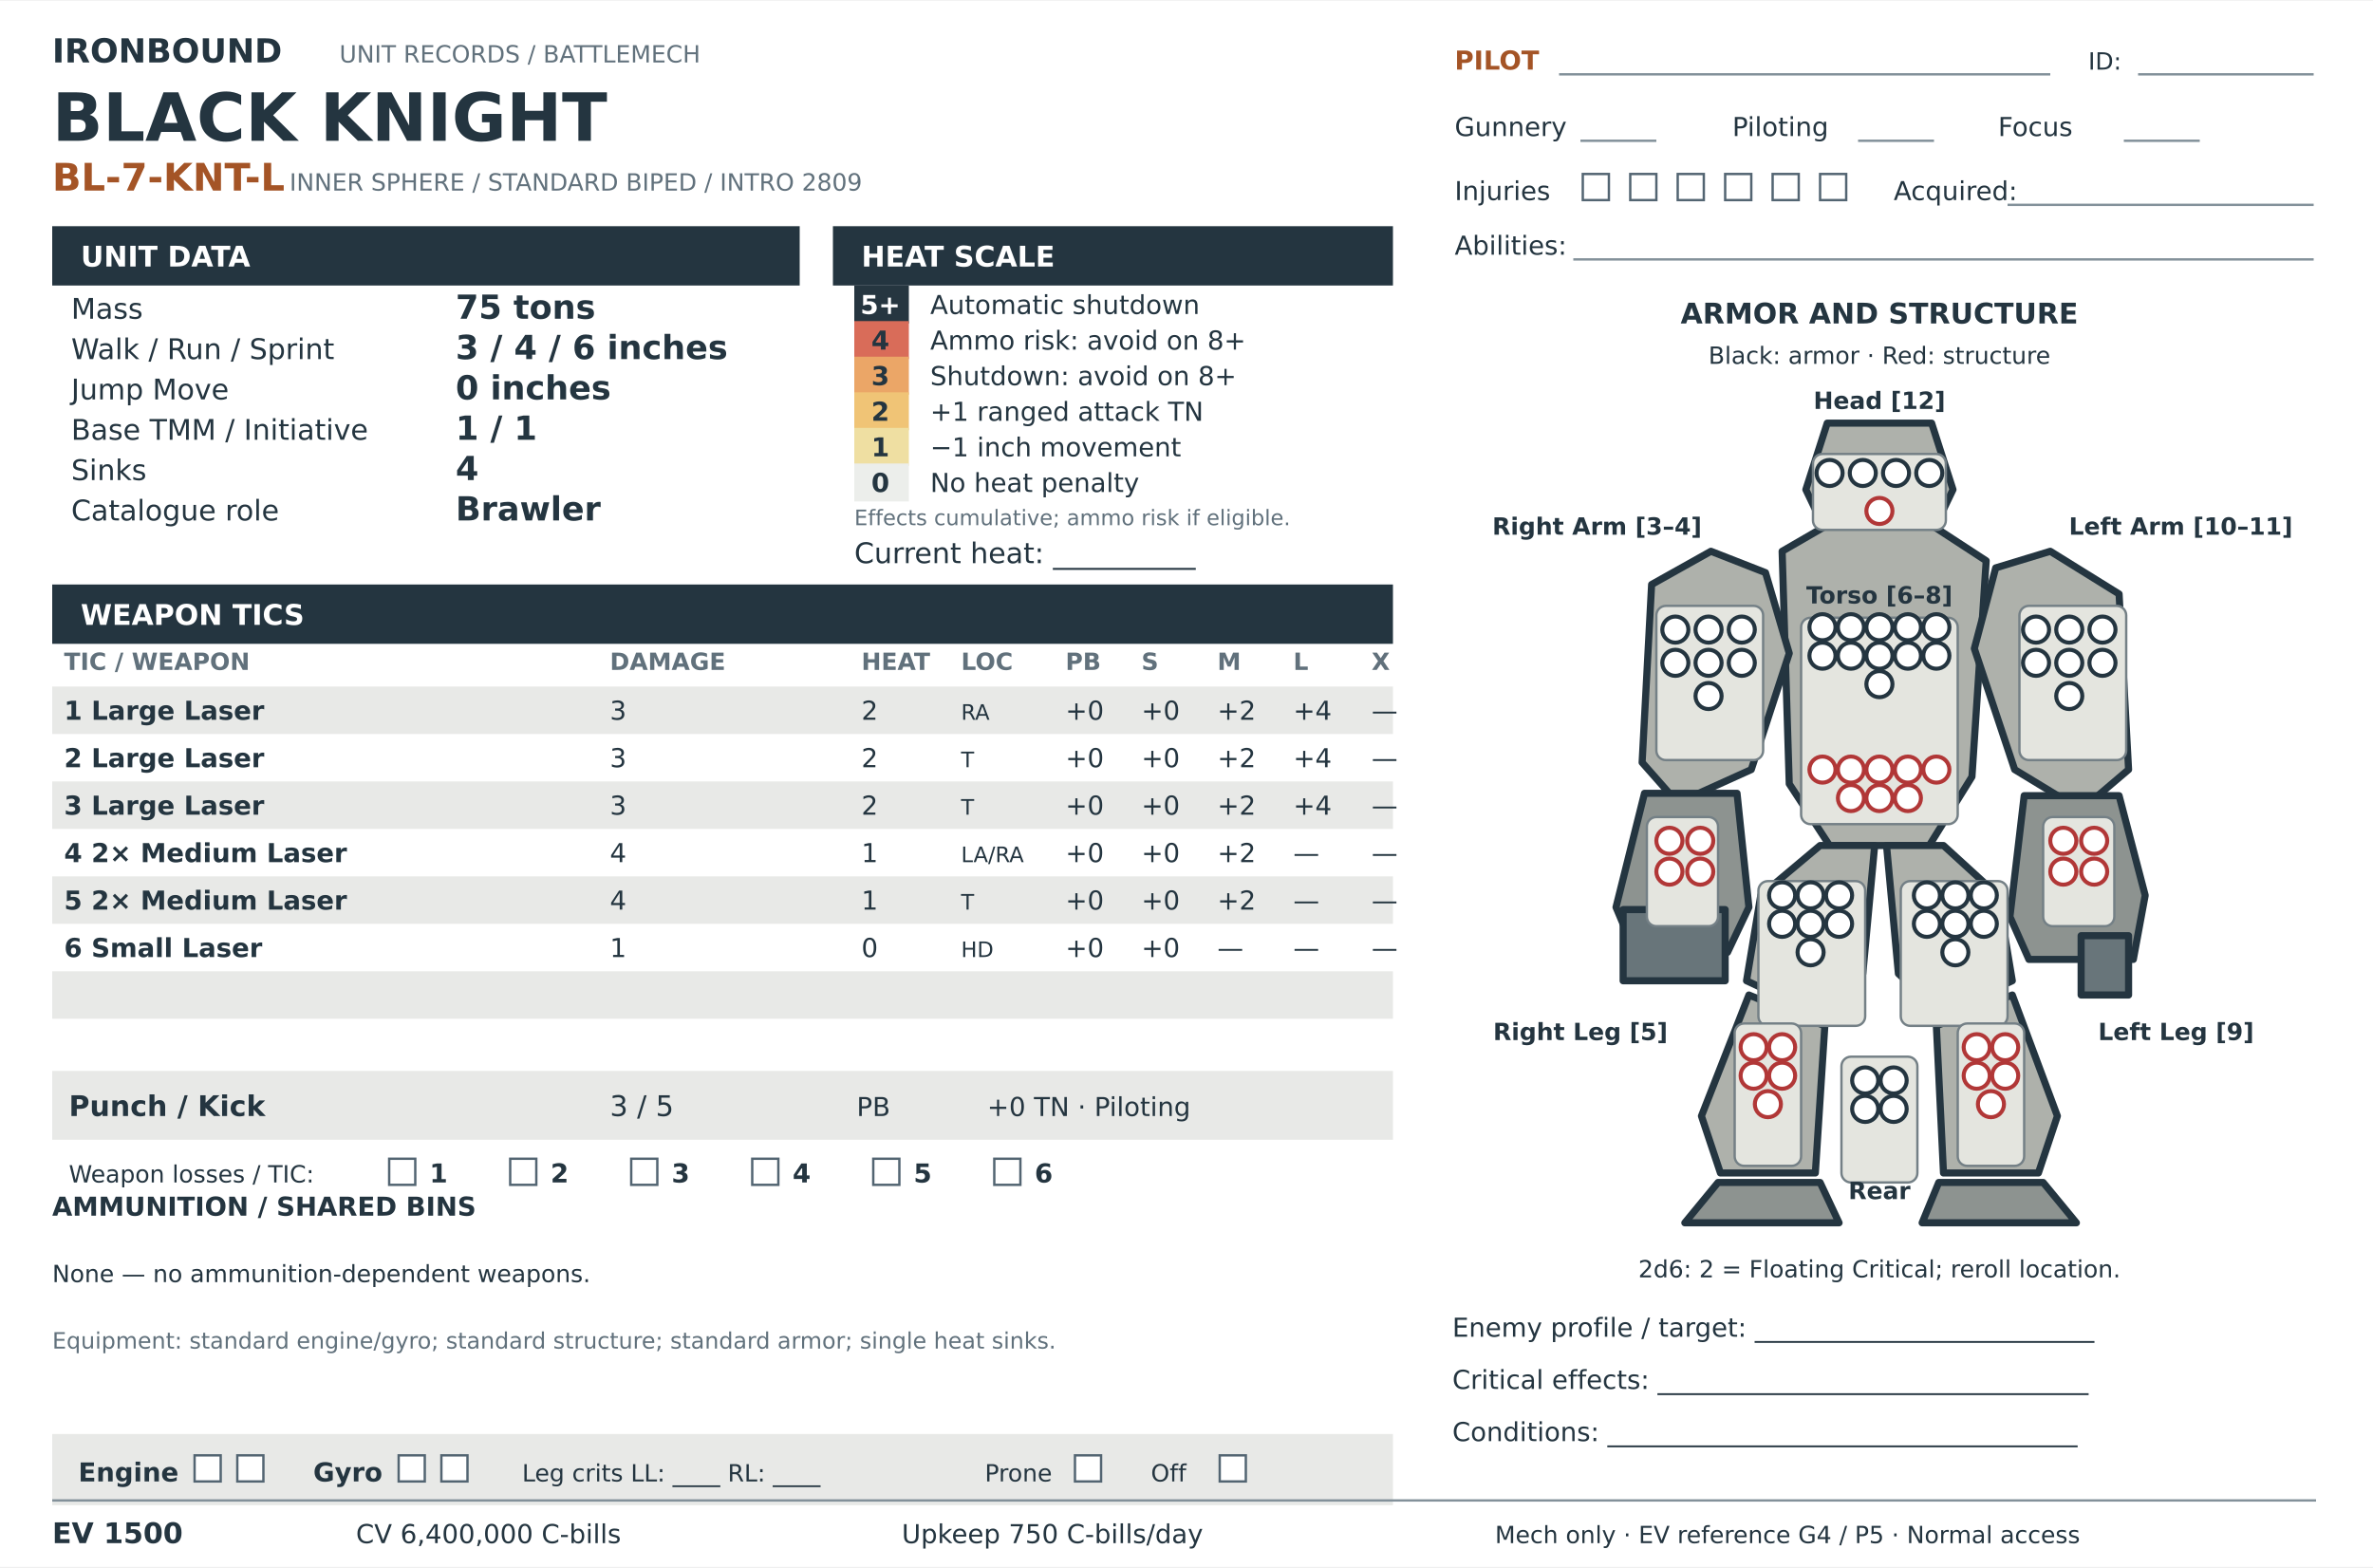
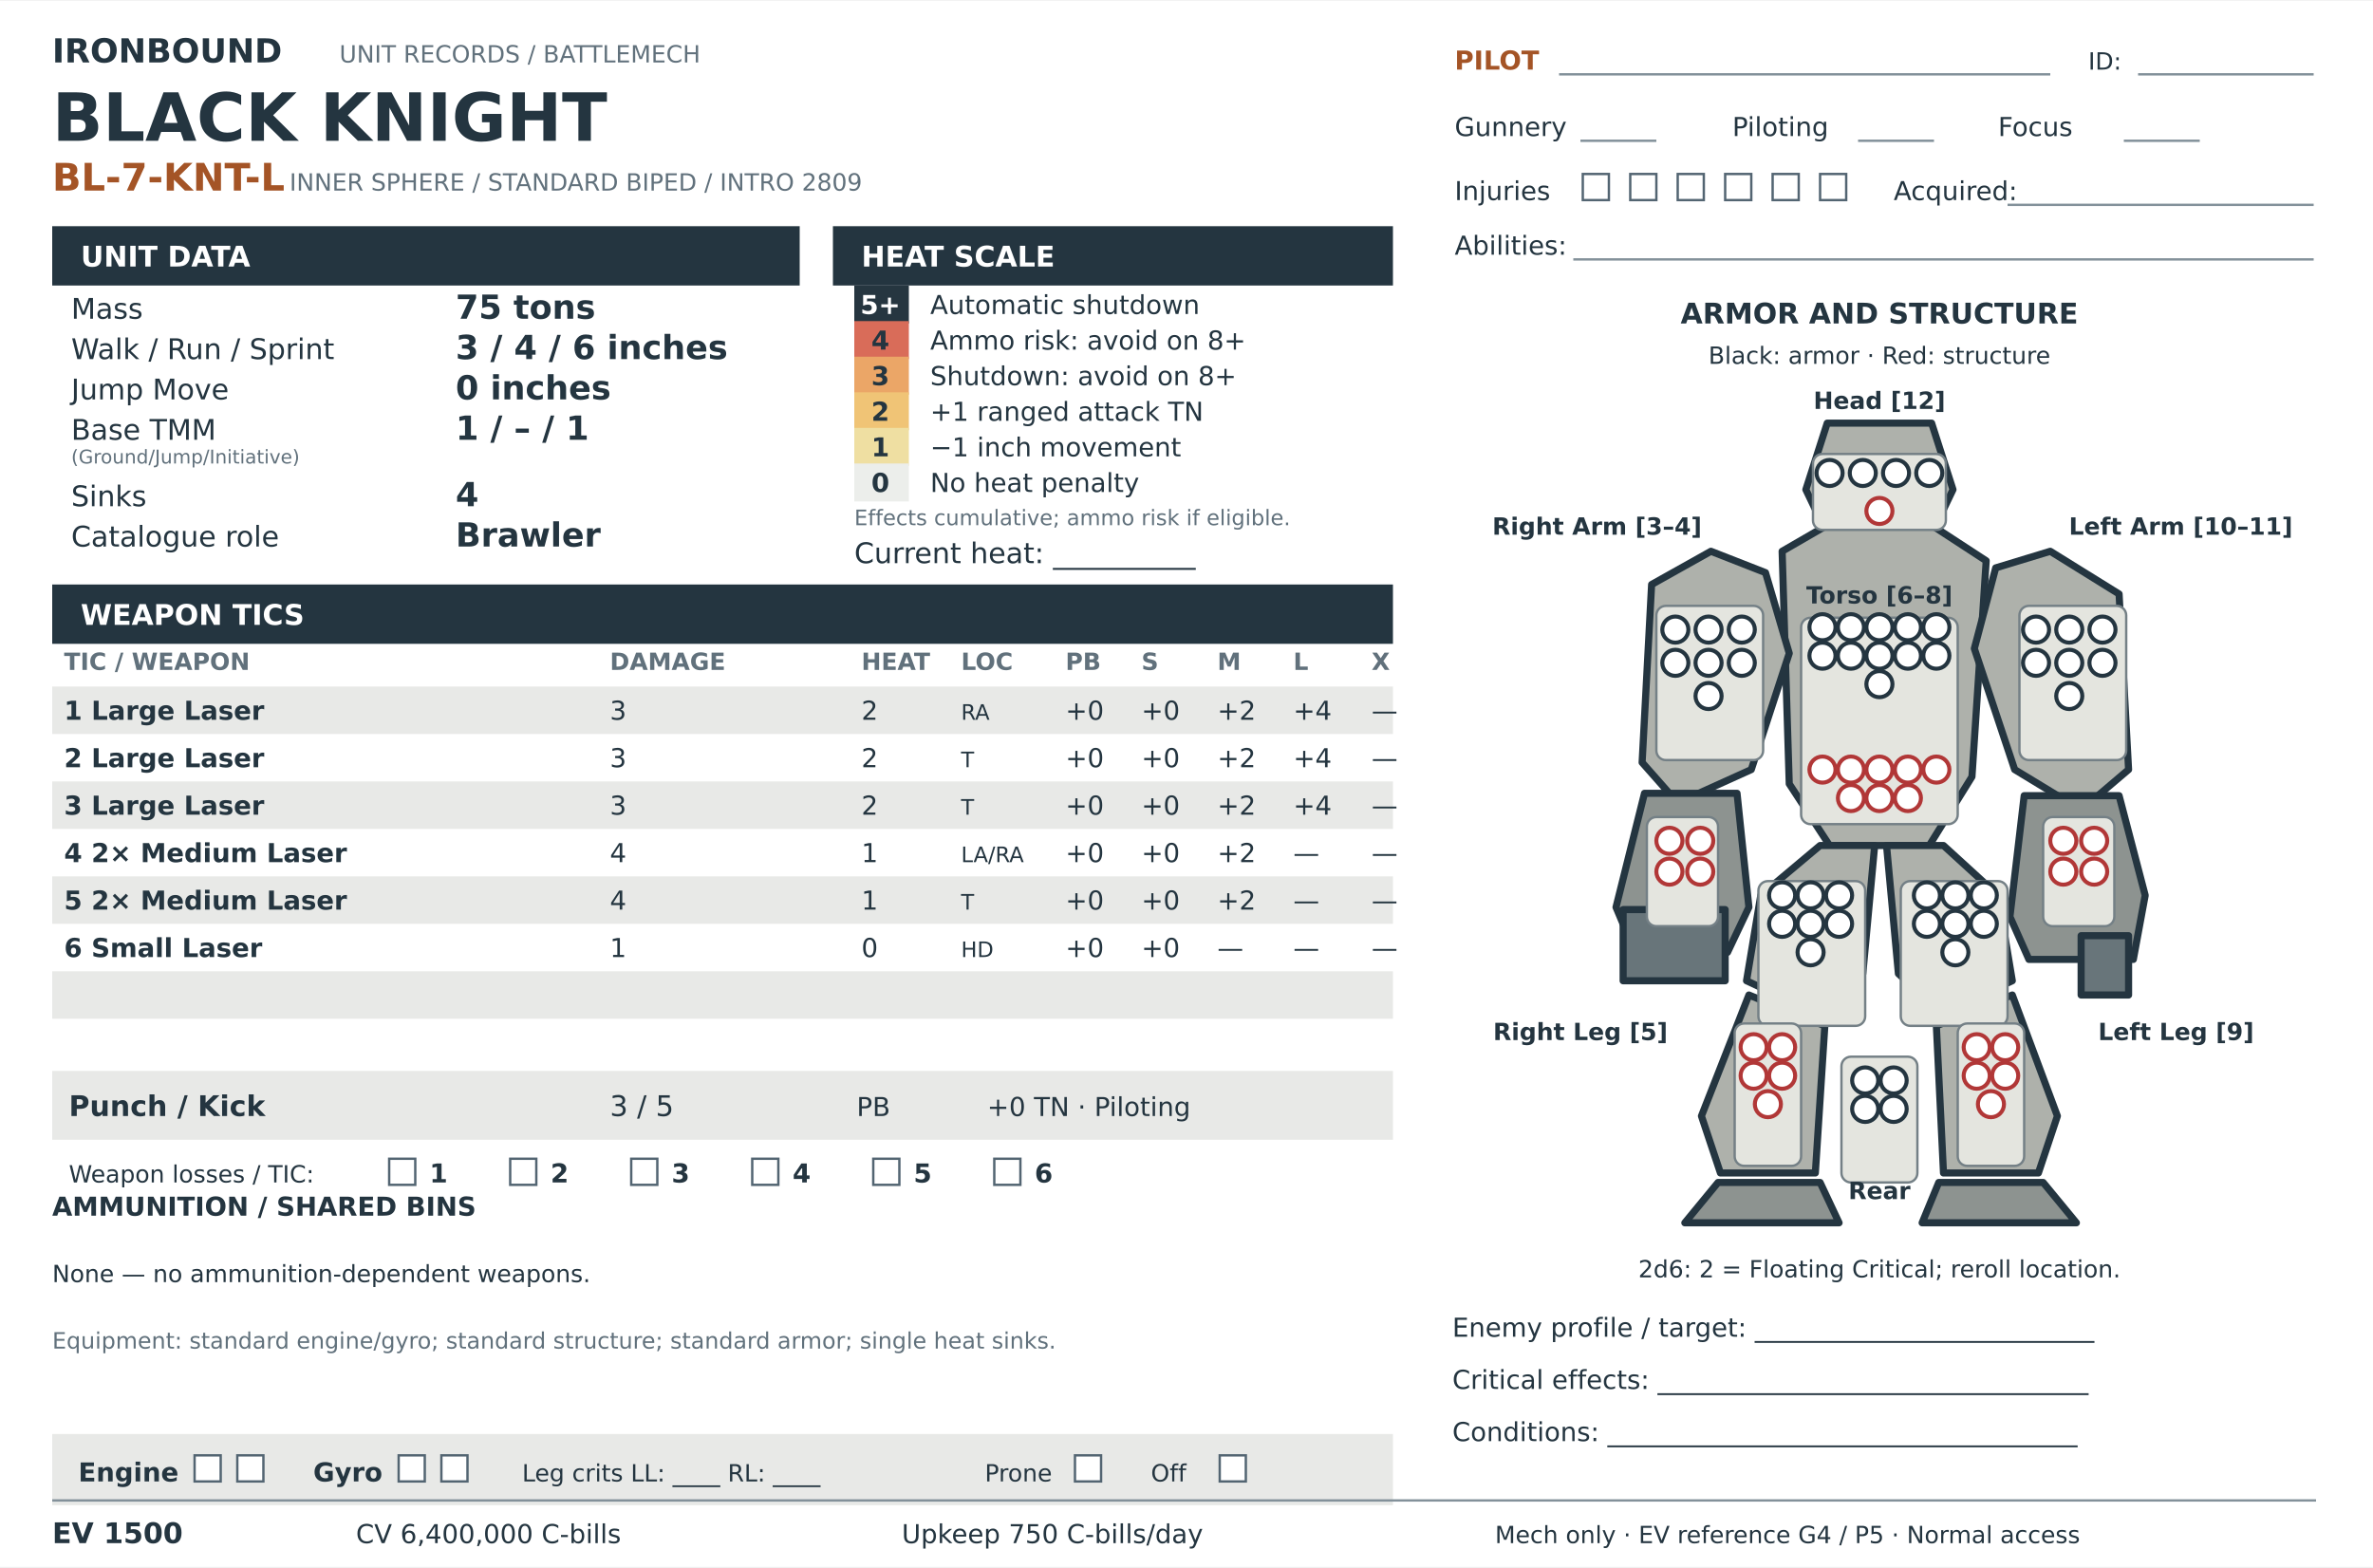
<svg xmlns="http://www.w3.org/2000/svg" width="277mm" height="183mm" viewBox="0 0 1000 660" role="img" aria-labelledby="title desc">
  <g font-family="Arial, Helvetica, sans-serif">
    <rect x="0" y="0" width="1000" height="660" rx="0" fill="#fff" stroke="none" />
    <text x="22" y="26" font-family="DejaVu Sans, Arial, sans-serif" font-size="14" font-weight="bold" fill="#243540" text-anchor="start">IRONBOUND</text>
    <text x="143" y="26" font-family="DejaVu Sans, Arial, sans-serif" font-size="10" fill="#61717c" text-anchor="start">UNIT RECORDS / BATTLEMECH</text>
    <text x="22" y="59" font-family="DejaVu Sans, Arial, sans-serif" font-size="28" font-weight="bold" fill="#243540" text-anchor="start">BLACK KNIGHT</text>
    <text x="22" y="80" font-family="DejaVu Sans, Arial, sans-serif" font-size="16" font-weight="bold" fill="#a45426" text-anchor="start">BL-7-KNT-L</text>
    <text x="122" y="80" font-family="DejaVu Sans, Arial, sans-serif" font-size="10" fill="#61717c" text-anchor="start">INNER SPHERE / STANDARD BIPED / INTRO 2809</text>
    <text x="613" y="29" font-family="DejaVu Sans, Arial, sans-serif" font-size="11" font-weight="bold" fill="#a45426" text-anchor="start">PILOT</text>
    <path d="M657 31H864" fill="none" stroke="#83919a" />
    <text x="880" y="29" font-family="DejaVu Sans, Arial, sans-serif" font-size="10" fill="#243540" text-anchor="start">ID:</text>
    <path d="M901 31H975" fill="none" stroke="#83919a" />
    <text x="613" y="57" font-family="DejaVu Sans, Arial, sans-serif" font-size="11" fill="#243540" text-anchor="start">Gunnery</text>
    <path d="M666 59H698" fill="none" stroke="#83919a" />
    <text x="730" y="57" font-family="DejaVu Sans, Arial, sans-serif" font-size="11" fill="#243540" text-anchor="start">Piloting</text>
    <path d="M783 59H815" fill="none" stroke="#83919a" />
    <text x="842" y="57" font-family="DejaVu Sans, Arial, sans-serif" font-size="11" fill="#243540" text-anchor="start">Focus</text>
    <path d="M895 59H927" fill="none" stroke="#83919a" />
    <text x="613" y="84" font-family="DejaVu Sans, Arial, sans-serif" font-size="11" fill="#243540" text-anchor="start">Injuries</text>
    <rect x="667" y="73" width="11" height="11" rx="0" fill="#fff" stroke="#536572" />
    <rect x="687" y="73" width="11" height="11" rx="0" fill="#fff" stroke="#536572" />
    <rect x="707" y="73" width="11" height="11" rx="0" fill="#fff" stroke="#536572" />
    <rect x="727" y="73" width="11" height="11" rx="0" fill="#fff" stroke="#536572" />
    <rect x="747" y="73" width="11" height="11" rx="0" fill="#fff" stroke="#536572" />
    <rect x="767" y="73" width="11" height="11" rx="0" fill="#fff" stroke="#536572" />
    <text x="798" y="84" font-family="DejaVu Sans, Arial, sans-serif" font-size="11" fill="#243540" text-anchor="start">Acquired:</text>
    <path d="M846 86H975" fill="none" stroke="#83919a" />
    <text x="613" y="107" font-family="DejaVu Sans, Arial, sans-serif" font-size="11" fill="#243540" text-anchor="start">Abilities:</text>
    <path d="M663 109H975" fill="none" stroke="#83919a" />
    <rect x="22" y="95" width="315" height="25" rx="0" fill="#243540" stroke="none" />
    <text x="34" y="112" font-family="DejaVu Sans, Arial, sans-serif" font-size="12" font-weight="bold" fill="#fff" text-anchor="start">UNIT DATA</text>
    <rect x="351" y="95" width="236" height="25" rx="0" fill="#243540" stroke="none" />
    <text x="363" y="112" font-family="DejaVu Sans, Arial, sans-serif" font-size="12" font-weight="bold" fill="#fff" text-anchor="start">HEAT SCALE</text>
    <text x="30" y="134" font-family="DejaVu Sans, Arial, sans-serif" font-size="12" fill="#243540" text-anchor="start">Mass</text>
    <text x="192" y="134" font-family="DejaVu Sans, Arial, sans-serif" font-size="14" font-weight="bold" fill="#243540" text-anchor="start">75 tons</text>
    <text x="30" y="151" font-family="DejaVu Sans, Arial, sans-serif" font-size="12" fill="#243540" text-anchor="start">Walk / Run / Sprint</text>
    <text x="192" y="151" font-family="DejaVu Sans, Arial, sans-serif" font-size="14" font-weight="bold" fill="#243540" text-anchor="start">3 / 4 / 6 inches</text>
    <text x="30" y="168" font-family="DejaVu Sans, Arial, sans-serif" font-size="12" fill="#243540" text-anchor="start">Jump Move</text>
    <text x="192" y="168" font-family="DejaVu Sans, Arial, sans-serif" font-size="14" font-weight="bold" fill="#243540" text-anchor="start">0 inches</text>
-     <text x="30" y="185" font-family="DejaVu Sans, Arial, sans-serif" font-size="12" fill="#243540" text-anchor="start">Base TMM / Initiative</text>
-     <text x="192" y="185" font-family="DejaVu Sans, Arial, sans-serif" font-size="14" font-weight="bold" fill="#243540" text-anchor="start">1 / 1</text>
-     <text x="30" y="202" font-family="DejaVu Sans, Arial, sans-serif" font-size="12" fill="#243540" text-anchor="start">Sinks</text>
-     <text x="192" y="202" font-family="DejaVu Sans, Arial, sans-serif" font-size="14" font-weight="bold" fill="#243540" text-anchor="start">4</text>
-     <text x="30" y="219" font-family="DejaVu Sans, Arial, sans-serif" font-size="12" fill="#243540" text-anchor="start">Catalogue role</text>
-     <text x="192" y="219" font-family="DejaVu Sans, Arial, sans-serif" font-size="14" font-weight="bold" fill="#243540" text-anchor="start">Brawler</text>
+     <text x="30" y="185" font-family="DejaVu Sans, Arial, sans-serif" font-size="12" fill="#243540" text-anchor="start">Base TMM</text>
+     <text x="30" y="195" font-family="DejaVu Sans, Arial, sans-serif" font-size="8" fill="#61717c" text-anchor="start">(Ground/Jump/Initiative)</text>
+     <text x="192" y="185" font-family="DejaVu Sans, Arial, sans-serif" font-size="14" font-weight="bold" fill="#243540" text-anchor="start">1 / – / 1</text>
+     <text x="30" y="213" font-family="DejaVu Sans, Arial, sans-serif" font-size="12" fill="#243540" text-anchor="start">Sinks</text>
+     <text x="192" y="213" font-family="DejaVu Sans, Arial, sans-serif" font-size="14" font-weight="bold" fill="#243540" text-anchor="start">4</text>
+     <text x="30" y="230" font-family="DejaVu Sans, Arial, sans-serif" font-size="12" fill="#243540" text-anchor="start">Catalogue role</text>
+     <text x="192" y="230" font-family="DejaVu Sans, Arial, sans-serif" font-size="14" font-weight="bold" fill="#243540" text-anchor="start">Brawler</text>
    <rect x="360" y="120" width="23" height="16" rx="0" fill="#263640" stroke="none" />
    <text x="371" y="132" font-family="DejaVu Sans, Arial, sans-serif" font-size="11" font-weight="bold" fill="#fff" text-anchor="middle">5+</text>
    <text x="392" y="132" font-family="DejaVu Sans, Arial, sans-serif" font-size="11" fill="#243540" text-anchor="start">Automatic shutdown</text>
    <rect x="360" y="135" width="23" height="16" rx="0" fill="#d96c59" stroke="none" />
    <text x="371" y="147" font-family="DejaVu Sans, Arial, sans-serif" font-size="11" font-weight="bold" fill="#243540" text-anchor="middle">4</text>
    <text x="392" y="147" font-family="DejaVu Sans, Arial, sans-serif" font-size="11" fill="#243540" text-anchor="start">Ammo risk: avoid on 8+</text>
    <rect x="360" y="150" width="23" height="16" rx="0" fill="#eba667" stroke="none" />
    <text x="371" y="162" font-family="DejaVu Sans, Arial, sans-serif" font-size="11" font-weight="bold" fill="#243540" text-anchor="middle">3</text>
    <text x="392" y="162" font-family="DejaVu Sans, Arial, sans-serif" font-size="11" fill="#243540" text-anchor="start">Shutdown: avoid on 8+</text>
    <rect x="360" y="165" width="23" height="16" rx="0" fill="#f0c476" stroke="none" />
    <text x="371" y="177" font-family="DejaVu Sans, Arial, sans-serif" font-size="11" font-weight="bold" fill="#243540" text-anchor="middle">2</text>
    <text x="392" y="177" font-family="DejaVu Sans, Arial, sans-serif" font-size="11" fill="#243540" text-anchor="start">+1 ranged attack TN</text>
    <rect x="360" y="180" width="23" height="16" rx="0" fill="#efdfa2" stroke="none" />
    <text x="371" y="192" font-family="DejaVu Sans, Arial, sans-serif" font-size="11" font-weight="bold" fill="#243540" text-anchor="middle">1</text>
    <text x="392" y="192" font-family="DejaVu Sans, Arial, sans-serif" font-size="11" fill="#243540" text-anchor="start">−1 inch movement</text>
    <rect x="360" y="195" width="23" height="16" rx="0" fill="#eceeeb" stroke="none" />
    <text x="371" y="207" font-family="DejaVu Sans, Arial, sans-serif" font-size="11" font-weight="bold" fill="#243540" text-anchor="middle">0</text>
    <text x="392" y="207" font-family="DejaVu Sans, Arial, sans-serif" font-size="11" fill="#243540" text-anchor="start">No heat penalty</text>
    <text x="360" y="221" font-family="DejaVu Sans, Arial, sans-serif" font-size="9" fill="#61717c" text-anchor="start">Effects cumulative; ammo risk if eligible.</text>
    <text x="360" y="237" font-family="DejaVu Sans, Arial, sans-serif" font-size="12" fill="#243540" text-anchor="start">Current heat: __________</text>
    <rect x="22" y="246" width="565" height="25" rx="0" fill="#243540" stroke="none" />
    <text x="34" y="263" font-family="DejaVu Sans, Arial, sans-serif" font-size="12" font-weight="bold" fill="#fff" text-anchor="start">WEAPON TICS</text>
    <text x="27" y="282" font-family="DejaVu Sans, Arial, sans-serif" font-size="10" font-weight="bold" fill="#61717c" text-anchor="start">TIC / WEAPON</text>
    <text x="257" y="282" font-family="DejaVu Sans, Arial, sans-serif" font-size="10" font-weight="bold" fill="#61717c" text-anchor="start">DAMAGE</text>
    <text x="363" y="282" font-family="DejaVu Sans, Arial, sans-serif" font-size="10" font-weight="bold" fill="#61717c" text-anchor="start">HEAT</text>
    <text x="405" y="282" font-family="DejaVu Sans, Arial, sans-serif" font-size="10" font-weight="bold" fill="#61717c" text-anchor="start">LOC</text>
    <text x="449" y="282" font-family="DejaVu Sans, Arial, sans-serif" font-size="10" font-weight="bold" fill="#61717c" text-anchor="start">PB</text>
    <text x="481" y="282" font-family="DejaVu Sans, Arial, sans-serif" font-size="10" font-weight="bold" fill="#61717c" text-anchor="start">S</text>
    <text x="513" y="282" font-family="DejaVu Sans, Arial, sans-serif" font-size="10" font-weight="bold" fill="#61717c" text-anchor="start">M</text>
    <text x="545" y="282" font-family="DejaVu Sans, Arial, sans-serif" font-size="10" font-weight="bold" fill="#61717c" text-anchor="start">L</text>
    <text x="578" y="282" font-family="DejaVu Sans, Arial, sans-serif" font-size="10" font-weight="bold" fill="#61717c" text-anchor="start">X</text>
    <rect x="22" y="289" width="565" height="20" rx="0" fill="#e8e9e7" stroke="none" />
    <text x="27" y="303" font-family="DejaVu Sans, Arial, sans-serif" font-size="11" fill="#243540" text-anchor="start" font-weight="bold">1  Large Laser</text>
    <text x="257" y="303" font-family="DejaVu Sans, Arial, sans-serif" font-size="11" fill="#243540" text-anchor="start">3</text>
    <text x="363" y="303" font-family="DejaVu Sans, Arial, sans-serif" font-size="11" fill="#243540" text-anchor="start">2</text>
    <text x="405" y="303" font-family="DejaVu Sans, Arial, sans-serif" font-size="9" fill="#243540" text-anchor="start">RA</text>
    <text x="449" y="303" font-family="DejaVu Sans, Arial, sans-serif" font-size="11" fill="#243540" text-anchor="start">+0</text>
    <text x="481" y="303" font-family="DejaVu Sans, Arial, sans-serif" font-size="11" fill="#243540" text-anchor="start">+0</text>
    <text x="513" y="303" font-family="DejaVu Sans, Arial, sans-serif" font-size="11" fill="#243540" text-anchor="start">+2</text>
    <text x="545" y="303" font-family="DejaVu Sans, Arial, sans-serif" font-size="11" fill="#243540" text-anchor="start">+4</text>
    <text x="578" y="303" font-family="DejaVu Sans, Arial, sans-serif" font-size="11" fill="#243540" text-anchor="start">—</text>
    <text x="27" y="323" font-family="DejaVu Sans, Arial, sans-serif" font-size="11" fill="#243540" text-anchor="start" font-weight="bold">2  Large Laser</text>
    <text x="257" y="323" font-family="DejaVu Sans, Arial, sans-serif" font-size="11" fill="#243540" text-anchor="start">3</text>
    <text x="363" y="323" font-family="DejaVu Sans, Arial, sans-serif" font-size="11" fill="#243540" text-anchor="start">2</text>
    <text x="405" y="323" font-family="DejaVu Sans, Arial, sans-serif" font-size="9" fill="#243540" text-anchor="start">T</text>
    <text x="449" y="323" font-family="DejaVu Sans, Arial, sans-serif" font-size="11" fill="#243540" text-anchor="start">+0</text>
    <text x="481" y="323" font-family="DejaVu Sans, Arial, sans-serif" font-size="11" fill="#243540" text-anchor="start">+0</text>
    <text x="513" y="323" font-family="DejaVu Sans, Arial, sans-serif" font-size="11" fill="#243540" text-anchor="start">+2</text>
    <text x="545" y="323" font-family="DejaVu Sans, Arial, sans-serif" font-size="11" fill="#243540" text-anchor="start">+4</text>
    <text x="578" y="323" font-family="DejaVu Sans, Arial, sans-serif" font-size="11" fill="#243540" text-anchor="start">—</text>
    <rect x="22" y="329" width="565" height="20" rx="0" fill="#e8e9e7" stroke="none" />
    <text x="27" y="343" font-family="DejaVu Sans, Arial, sans-serif" font-size="11" fill="#243540" text-anchor="start" font-weight="bold">3  Large Laser</text>
    <text x="257" y="343" font-family="DejaVu Sans, Arial, sans-serif" font-size="11" fill="#243540" text-anchor="start">3</text>
    <text x="363" y="343" font-family="DejaVu Sans, Arial, sans-serif" font-size="11" fill="#243540" text-anchor="start">2</text>
    <text x="405" y="343" font-family="DejaVu Sans, Arial, sans-serif" font-size="9" fill="#243540" text-anchor="start">T</text>
    <text x="449" y="343" font-family="DejaVu Sans, Arial, sans-serif" font-size="11" fill="#243540" text-anchor="start">+0</text>
    <text x="481" y="343" font-family="DejaVu Sans, Arial, sans-serif" font-size="11" fill="#243540" text-anchor="start">+0</text>
    <text x="513" y="343" font-family="DejaVu Sans, Arial, sans-serif" font-size="11" fill="#243540" text-anchor="start">+2</text>
    <text x="545" y="343" font-family="DejaVu Sans, Arial, sans-serif" font-size="11" fill="#243540" text-anchor="start">+4</text>
    <text x="578" y="343" font-family="DejaVu Sans, Arial, sans-serif" font-size="11" fill="#243540" text-anchor="start">—</text>
    <text x="27" y="363" font-family="DejaVu Sans, Arial, sans-serif" font-size="11" fill="#243540" text-anchor="start" font-weight="bold">4  2× Medium Laser</text>
    <text x="257" y="363" font-family="DejaVu Sans, Arial, sans-serif" font-size="11" fill="#243540" text-anchor="start">4</text>
    <text x="363" y="363" font-family="DejaVu Sans, Arial, sans-serif" font-size="11" fill="#243540" text-anchor="start">1</text>
    <text x="405" y="363" font-family="DejaVu Sans, Arial, sans-serif" font-size="9" fill="#243540" text-anchor="start">LA/RA</text>
    <text x="449" y="363" font-family="DejaVu Sans, Arial, sans-serif" font-size="11" fill="#243540" text-anchor="start">+0</text>
    <text x="481" y="363" font-family="DejaVu Sans, Arial, sans-serif" font-size="11" fill="#243540" text-anchor="start">+0</text>
    <text x="513" y="363" font-family="DejaVu Sans, Arial, sans-serif" font-size="11" fill="#243540" text-anchor="start">+2</text>
    <text x="545" y="363" font-family="DejaVu Sans, Arial, sans-serif" font-size="11" fill="#243540" text-anchor="start">—</text>
    <text x="578" y="363" font-family="DejaVu Sans, Arial, sans-serif" font-size="11" fill="#243540" text-anchor="start">—</text>
    <rect x="22" y="369" width="565" height="20" rx="0" fill="#e8e9e7" stroke="none" />
    <text x="27" y="383" font-family="DejaVu Sans, Arial, sans-serif" font-size="11" fill="#243540" text-anchor="start" font-weight="bold">5  2× Medium Laser</text>
    <text x="257" y="383" font-family="DejaVu Sans, Arial, sans-serif" font-size="11" fill="#243540" text-anchor="start">4</text>
    <text x="363" y="383" font-family="DejaVu Sans, Arial, sans-serif" font-size="11" fill="#243540" text-anchor="start">1</text>
    <text x="405" y="383" font-family="DejaVu Sans, Arial, sans-serif" font-size="9" fill="#243540" text-anchor="start">T</text>
    <text x="449" y="383" font-family="DejaVu Sans, Arial, sans-serif" font-size="11" fill="#243540" text-anchor="start">+0</text>
    <text x="481" y="383" font-family="DejaVu Sans, Arial, sans-serif" font-size="11" fill="#243540" text-anchor="start">+0</text>
    <text x="513" y="383" font-family="DejaVu Sans, Arial, sans-serif" font-size="11" fill="#243540" text-anchor="start">+2</text>
    <text x="545" y="383" font-family="DejaVu Sans, Arial, sans-serif" font-size="11" fill="#243540" text-anchor="start">—</text>
    <text x="578" y="383" font-family="DejaVu Sans, Arial, sans-serif" font-size="11" fill="#243540" text-anchor="start">—</text>
    <text x="27" y="403" font-family="DejaVu Sans, Arial, sans-serif" font-size="11" fill="#243540" text-anchor="start" font-weight="bold">6  Small Laser</text>
    <text x="257" y="403" font-family="DejaVu Sans, Arial, sans-serif" font-size="11" fill="#243540" text-anchor="start">1</text>
    <text x="363" y="403" font-family="DejaVu Sans, Arial, sans-serif" font-size="11" fill="#243540" text-anchor="start">0</text>
    <text x="405" y="403" font-family="DejaVu Sans, Arial, sans-serif" font-size="9" fill="#243540" text-anchor="start">HD</text>
    <text x="449" y="403" font-family="DejaVu Sans, Arial, sans-serif" font-size="11" fill="#243540" text-anchor="start">+0</text>
    <text x="481" y="403" font-family="DejaVu Sans, Arial, sans-serif" font-size="11" fill="#243540" text-anchor="start">+0</text>
    <text x="513" y="403" font-family="DejaVu Sans, Arial, sans-serif" font-size="11" fill="#243540" text-anchor="start">—</text>
    <text x="545" y="403" font-family="DejaVu Sans, Arial, sans-serif" font-size="11" fill="#243540" text-anchor="start">—</text>
    <text x="578" y="403" font-family="DejaVu Sans, Arial, sans-serif" font-size="11" fill="#243540" text-anchor="start">—</text>
    <rect x="22" y="409" width="565" height="20" rx="0" fill="#e8e9e7" stroke="none" />
    <text x="27" y="423" font-family="DejaVu Sans, Arial, sans-serif" font-size="11" fill="#243540" text-anchor="start" font-weight="bold" />
    <text x="257" y="423" font-family="DejaVu Sans, Arial, sans-serif" font-size="11" fill="#243540" text-anchor="start" />
    <text x="363" y="423" font-family="DejaVu Sans, Arial, sans-serif" font-size="11" fill="#243540" text-anchor="start" />
    <text x="405" y="423" font-family="DejaVu Sans, Arial, sans-serif" font-size="9" fill="#243540" text-anchor="start" />
    <text x="449" y="423" font-family="DejaVu Sans, Arial, sans-serif" font-size="11" fill="#243540" text-anchor="start" />
    <text x="481" y="423" font-family="DejaVu Sans, Arial, sans-serif" font-size="11" fill="#243540" text-anchor="start" />
    <text x="513" y="423" font-family="DejaVu Sans, Arial, sans-serif" font-size="11" fill="#243540" text-anchor="start" />
    <text x="545" y="423" font-family="DejaVu Sans, Arial, sans-serif" font-size="11" fill="#243540" text-anchor="start" />
    <text x="578" y="423" font-family="DejaVu Sans, Arial, sans-serif" font-size="11" fill="#243540" text-anchor="start" />
    <text x="27" y="443" font-family="DejaVu Sans, Arial, sans-serif" font-size="11" fill="#243540" text-anchor="start" font-weight="bold" />
    <text x="257" y="443" font-family="DejaVu Sans, Arial, sans-serif" font-size="11" fill="#243540" text-anchor="start" />
    <text x="363" y="443" font-family="DejaVu Sans, Arial, sans-serif" font-size="11" fill="#243540" text-anchor="start" />
    <text x="405" y="443" font-family="DejaVu Sans, Arial, sans-serif" font-size="9" fill="#243540" text-anchor="start" />
    <text x="449" y="443" font-family="DejaVu Sans, Arial, sans-serif" font-size="11" fill="#243540" text-anchor="start" />
    <text x="481" y="443" font-family="DejaVu Sans, Arial, sans-serif" font-size="11" fill="#243540" text-anchor="start" />
    <text x="513" y="443" font-family="DejaVu Sans, Arial, sans-serif" font-size="11" fill="#243540" text-anchor="start" />
    <text x="545" y="443" font-family="DejaVu Sans, Arial, sans-serif" font-size="11" fill="#243540" text-anchor="start" />
    <text x="578" y="443" font-family="DejaVu Sans, Arial, sans-serif" font-size="11" fill="#243540" text-anchor="start" />
    <rect x="22" y="451" width="565" height="29" rx="0" fill="#e8e9e7" stroke="none" />
    <text x="29" y="470" font-family="DejaVu Sans, Arial, sans-serif" font-size="12" font-weight="bold" fill="#243540" text-anchor="start">Punch / Kick</text>
    <text x="257" y="470" font-family="DejaVu Sans, Arial, sans-serif" font-size="12" fill="#243540" text-anchor="start">3 / 5</text>
    <text x="361" y="470" font-family="DejaVu Sans, Arial, sans-serif" font-size="11" fill="#243540" text-anchor="start">PB</text>
    <text x="416" y="470" font-family="DejaVu Sans, Arial, sans-serif" font-size="11" fill="#243540" text-anchor="start">+0 TN · Piloting</text>
    <rect x="22" y="604" width="565" height="30" rx="0" fill="#e8e9e7" stroke="none" />
    <text x="33" y="624" font-family="DejaVu Sans, Arial, sans-serif" font-size="11" font-weight="bold" fill="#243540" text-anchor="start">Engine</text>
    <rect x="82" y="613" width="11" height="11" rx="0" fill="#fff" stroke="#536572" />
    <rect x="100" y="613" width="11" height="11" rx="0" fill="#fff" stroke="#536572" />
    <text x="132" y="624" font-family="DejaVu Sans, Arial, sans-serif" font-size="11" font-weight="bold" fill="#243540" text-anchor="start">Gyro</text>
    <rect x="168" y="613" width="11" height="11" rx="0" fill="#fff" stroke="#536572" />
    <rect x="186" y="613" width="11" height="11" rx="0" fill="#fff" stroke="#536572" />
    <text x="220" y="624" font-family="DejaVu Sans, Arial, sans-serif" font-size="10" fill="#243540" text-anchor="start">Leg crits  LL: ____  RL: ____</text>
    <text x="415" y="624" font-family="DejaVu Sans, Arial, sans-serif" font-size="10" fill="#243540" text-anchor="start">Prone</text>
    <rect x="453" y="613" width="11" height="11" rx="0" fill="#fff" stroke="#536572" />
    <text x="485" y="624" font-family="DejaVu Sans, Arial, sans-serif" font-size="10" fill="#243540" text-anchor="start">Off</text>
    <rect x="514" y="613" width="11" height="11" rx="0" fill="#fff" stroke="#536572" />
    <g transform="translate(612 120)">
      <text x="180" y="16" font-family="DejaVu Sans, Arial, sans-serif" font-size="12" font-weight="bold" fill="#243540" text-anchor="middle">ARMOR AND STRUCTURE</text>
      <text x="180" y="33" font-family="DejaVu Sans, Arial, sans-serif" font-size="10" fill="#243540" text-anchor="middle">Black: armor · Red: structure</text>
      <path d="M158 58H202L211 86L200 109H160L149 86Z" fill="#aeb1ab" stroke="#243540" stroke-width="3" stroke-linejoin="round" />
      <path d="M139 112L158 101H202L225 116L219 207L201 236H159L142 210Z" fill="#aeb1ab" stroke="#243540" stroke-width="3" stroke-linejoin="round" />
      <path d="M132 121L109 112L84 126L80 201L95 218L126 204L142 155Z" fill="#aeb1ab" stroke="#243540" stroke-width="3" stroke-linejoin="round" />
      <path d="M229 119L252 112L281 130L285 204L265 221L237 204L220 153Z" fill="#aeb1ab" stroke="#243540" stroke-width="3" stroke-linejoin="round" />
      <path d="M81 214H120L125 262L116 281H77L69 262Z" fill="#8d9390" stroke="#243540" stroke-width="3" stroke-linejoin="round" />
      <path d="M241 215H281L292 257L287 284H243L235 266Z" fill="#8d9390" stroke="#243540" stroke-width="3" stroke-linejoin="round" />
      <path d="M72 263H115V293H72Z" fill="#68757a" stroke="#243540" stroke-width="3" stroke-linejoin="round" />
      <path d="M265 274H285V299H265Z" fill="#68757a" stroke="#243540" stroke-width="3" stroke-linejoin="round" />
      <path d="M155 236H178L173 290L154 307L124 293L130 257Z" fill="#aeb1ab" stroke="#243540" stroke-width="3" stroke-linejoin="round" />
      <path d="M183 236H207L230 257L236 293L206 307L188 290Z" fill="#aeb1ab" stroke="#243540" stroke-width="3" stroke-linejoin="round" />
      <path d="M125 299L157 312L153 374H113L105 350Z" fill="#aeb1ab" stroke="#243540" stroke-width="3" stroke-linejoin="round" />
      <path d="M204 312L236 299L255 350L247 374H207Z" fill="#aeb1ab" stroke="#243540" stroke-width="3" stroke-linejoin="round" />
      <path d="M112 378H155L163 395H98Z" fill="#8d9390" stroke="#243540" stroke-width="3" stroke-linejoin="round" />
      <path d="M205 378H249L263 395H198Z" fill="#8d9390" stroke="#243540" stroke-width="3" stroke-linejoin="round" />
      <rect x="152" y="71" width="56" height="32" rx="4" fill="#e4e5df" stroke="#748086" />
      <rect x="147" y="140" width="66" height="87" rx="4" fill="#e4e5df" stroke="#748086" />
      <rect x="86" y="135" width="45" height="65" rx="4" fill="#e4e5df" stroke="#748086" />
      <rect x="239" y="135" width="45" height="65" rx="4" fill="#e4e5df" stroke="#748086" />
      <rect x="82" y="224" width="30" height="46" rx="4" fill="#e4e5df" stroke="#748086" />
      <rect x="249" y="224" width="30" height="46" rx="4" fill="#e4e5df" stroke="#748086" />
      <rect x="129" y="251" width="45" height="61" rx="4" fill="#e4e5df" stroke="#748086" />
      <rect x="189" y="251" width="45" height="61" rx="4" fill="#e4e5df" stroke="#748086" />
      <rect x="119" y="311" width="28" height="60" rx="4" fill="#e4e5df" stroke="#748086" />
      <rect x="213" y="311" width="28" height="60" rx="4" fill="#e4e5df" stroke="#748086" />
      <rect x="164" y="325" width="32" height="53" rx="4" fill="#e4e5df" stroke="#748086" />
      <text x="180" y="52" font-family="DejaVu Sans, Arial, sans-serif" font-size="10" font-weight="bold" fill="#243540" text-anchor="middle">Head [12]</text>
      <text x="180" y="134" font-family="DejaVu Sans, Arial, sans-serif" font-size="10" font-weight="bold" fill="#243540" text-anchor="middle">Torso [6–8]</text>
      <text x="61" y="105" font-family="DejaVu Sans, Arial, sans-serif" font-size="10" font-weight="bold" fill="#243540" text-anchor="middle">Right Arm [3–4]</text>
      <text x="307" y="105" font-family="DejaVu Sans, Arial, sans-serif" font-size="10" font-weight="bold" fill="#243540" text-anchor="middle">Left Arm [10–11]</text>
      <text x="54" y="318" font-family="DejaVu Sans, Arial, sans-serif" font-size="10" font-weight="bold" fill="#243540" text-anchor="middle">Right Leg [5]</text>
      <text x="305" y="318" font-family="DejaVu Sans, Arial, sans-serif" font-size="10" font-weight="bold" fill="#243540" text-anchor="middle">Left Leg [9]</text>
      <text x="180" y="385" font-family="DejaVu Sans, Arial, sans-serif" font-size="10" font-weight="bold" fill="#243540" text-anchor="middle">Rear</text>
      <text x="180" y="418" font-family="DejaVu Sans, Arial, sans-serif" font-size="10" fill="#243540" text-anchor="middle">2d6: 2 = Floating Critical; reroll location.</text>
      <text x="0" y="443" font-family="DejaVu Sans, Arial, sans-serif" font-size="11" fill="#243540" text-anchor="start">Enemy profile / target: __________________________</text>
      <text x="0" y="465" font-family="DejaVu Sans, Arial, sans-serif" font-size="11" fill="#243540" text-anchor="start">Critical effects: _________________________________</text>
      <text x="0" y="487" font-family="DejaVu Sans, Arial, sans-serif" font-size="11" fill="#243540" text-anchor="start">Conditions: ____________________________________</text>
      <circle cx="159.0" cy="79" r="5.5" fill="#fff" stroke="#243540" stroke-width="1.7" />
      <circle cx="173.0" cy="79" r="5.5" fill="#fff" stroke="#243540" stroke-width="1.7" />
      <circle cx="187.0" cy="79" r="5.5" fill="#fff" stroke="#243540" stroke-width="1.7" />
      <circle cx="201.0" cy="79" r="5.5" fill="#fff" stroke="#243540" stroke-width="1.7" />
      <circle cx="180.0" cy="95" r="5.5" fill="#fff" stroke="#b13737" stroke-width="1.7" />
      <circle cx="156.0" cy="144" r="5.5" fill="#fff" stroke="#243540" stroke-width="1.7" />
      <circle cx="168.0" cy="144" r="5.5" fill="#fff" stroke="#243540" stroke-width="1.7" />
      <circle cx="180.0" cy="144" r="5.5" fill="#fff" stroke="#243540" stroke-width="1.7" />
      <circle cx="192.0" cy="144" r="5.5" fill="#fff" stroke="#243540" stroke-width="1.7" />
      <circle cx="204.0" cy="144" r="5.5" fill="#fff" stroke="#243540" stroke-width="1.7" />
      <circle cx="156.0" cy="156" r="5.5" fill="#fff" stroke="#243540" stroke-width="1.7" />
      <circle cx="168.0" cy="156" r="5.5" fill="#fff" stroke="#243540" stroke-width="1.7" />
      <circle cx="180.0" cy="156" r="5.5" fill="#fff" stroke="#243540" stroke-width="1.7" />
      <circle cx="192.0" cy="156" r="5.5" fill="#fff" stroke="#243540" stroke-width="1.7" />
      <circle cx="204.0" cy="156" r="5.5" fill="#fff" stroke="#243540" stroke-width="1.7" />
      <circle cx="180.0" cy="168" r="5.5" fill="#fff" stroke="#243540" stroke-width="1.7" />
      <circle cx="156.0" cy="204" r="5.5" fill="#fff" stroke="#b13737" stroke-width="1.7" />
      <circle cx="168.0" cy="204" r="5.5" fill="#fff" stroke="#b13737" stroke-width="1.7" />
      <circle cx="180.0" cy="204" r="5.5" fill="#fff" stroke="#b13737" stroke-width="1.7" />
      <circle cx="192.0" cy="204" r="5.5" fill="#fff" stroke="#b13737" stroke-width="1.7" />
      <circle cx="204.0" cy="204" r="5.5" fill="#fff" stroke="#b13737" stroke-width="1.7" />
      <circle cx="168.0" cy="216" r="5.5" fill="#fff" stroke="#b13737" stroke-width="1.7" />
      <circle cx="180.0" cy="216" r="5.5" fill="#fff" stroke="#b13737" stroke-width="1.7" />
      <circle cx="192.0" cy="216" r="5.5" fill="#fff" stroke="#b13737" stroke-width="1.7" />
      <circle cx="94.0" cy="145" r="5.5" fill="#fff" stroke="#243540" stroke-width="1.7" />
      <circle cx="108.0" cy="145" r="5.5" fill="#fff" stroke="#243540" stroke-width="1.7" />
      <circle cx="122.0" cy="145" r="5.5" fill="#fff" stroke="#243540" stroke-width="1.7" />
      <circle cx="94.0" cy="159" r="5.5" fill="#fff" stroke="#243540" stroke-width="1.7" />
      <circle cx="108.0" cy="159" r="5.5" fill="#fff" stroke="#243540" stroke-width="1.7" />
      <circle cx="122.0" cy="159" r="5.5" fill="#fff" stroke="#243540" stroke-width="1.7" />
      <circle cx="108.0" cy="173" r="5.5" fill="#fff" stroke="#243540" stroke-width="1.7" />
      <circle cx="91.5" cy="234" r="5.5" fill="#fff" stroke="#b13737" stroke-width="1.7" />
      <circle cx="104.5" cy="234" r="5.5" fill="#fff" stroke="#b13737" stroke-width="1.7" />
      <circle cx="91.5" cy="247" r="5.5" fill="#fff" stroke="#b13737" stroke-width="1.7" />
      <circle cx="104.5" cy="247" r="5.5" fill="#fff" stroke="#b13737" stroke-width="1.7" />
      <circle cx="246.0" cy="145" r="5.5" fill="#fff" stroke="#243540" stroke-width="1.7" />
      <circle cx="260.0" cy="145" r="5.5" fill="#fff" stroke="#243540" stroke-width="1.7" />
      <circle cx="274.0" cy="145" r="5.5" fill="#fff" stroke="#243540" stroke-width="1.7" />
      <circle cx="246.0" cy="159" r="5.5" fill="#fff" stroke="#243540" stroke-width="1.7" />
      <circle cx="260.0" cy="159" r="5.5" fill="#fff" stroke="#243540" stroke-width="1.7" />
      <circle cx="274.0" cy="159" r="5.5" fill="#fff" stroke="#243540" stroke-width="1.7" />
      <circle cx="260.0" cy="173" r="5.5" fill="#fff" stroke="#243540" stroke-width="1.7" />
      <circle cx="257.5" cy="234" r="5.5" fill="#fff" stroke="#b13737" stroke-width="1.7" />
      <circle cx="270.5" cy="234" r="5.5" fill="#fff" stroke="#b13737" stroke-width="1.7" />
      <circle cx="257.5" cy="247" r="5.5" fill="#fff" stroke="#b13737" stroke-width="1.7" />
      <circle cx="270.5" cy="247" r="5.5" fill="#fff" stroke="#b13737" stroke-width="1.7" />
      <circle cx="139.0" cy="257" r="5.5" fill="#fff" stroke="#243540" stroke-width="1.7" />
      <circle cx="151.0" cy="257" r="5.5" fill="#fff" stroke="#243540" stroke-width="1.7" />
      <circle cx="163.0" cy="257" r="5.5" fill="#fff" stroke="#243540" stroke-width="1.7" />
      <circle cx="139.0" cy="269" r="5.5" fill="#fff" stroke="#243540" stroke-width="1.7" />
      <circle cx="151.0" cy="269" r="5.5" fill="#fff" stroke="#243540" stroke-width="1.7" />
      <circle cx="163.0" cy="269" r="5.5" fill="#fff" stroke="#243540" stroke-width="1.7" />
      <circle cx="151.0" cy="281" r="5.5" fill="#fff" stroke="#243540" stroke-width="1.7" />
      <circle cx="127.0" cy="321" r="5.5" fill="#fff" stroke="#b13737" stroke-width="1.7" />
      <circle cx="139.0" cy="321" r="5.5" fill="#fff" stroke="#b13737" stroke-width="1.7" />
      <circle cx="127.0" cy="333" r="5.5" fill="#fff" stroke="#b13737" stroke-width="1.7" />
      <circle cx="139.0" cy="333" r="5.5" fill="#fff" stroke="#b13737" stroke-width="1.7" />
      <circle cx="133.0" cy="345" r="5.5" fill="#fff" stroke="#b13737" stroke-width="1.7" />
      <circle cx="200.0" cy="257" r="5.5" fill="#fff" stroke="#243540" stroke-width="1.7" />
      <circle cx="212.0" cy="257" r="5.5" fill="#fff" stroke="#243540" stroke-width="1.7" />
      <circle cx="224.0" cy="257" r="5.5" fill="#fff" stroke="#243540" stroke-width="1.7" />
      <circle cx="200.0" cy="269" r="5.5" fill="#fff" stroke="#243540" stroke-width="1.7" />
      <circle cx="212.0" cy="269" r="5.5" fill="#fff" stroke="#243540" stroke-width="1.7" />
      <circle cx="224.0" cy="269" r="5.5" fill="#fff" stroke="#243540" stroke-width="1.7" />
      <circle cx="212.0" cy="281" r="5.5" fill="#fff" stroke="#243540" stroke-width="1.7" />
      <circle cx="221.0" cy="321" r="5.5" fill="#fff" stroke="#b13737" stroke-width="1.7" />
      <circle cx="233.0" cy="321" r="5.5" fill="#fff" stroke="#b13737" stroke-width="1.7" />
      <circle cx="221.0" cy="333" r="5.5" fill="#fff" stroke="#b13737" stroke-width="1.7" />
      <circle cx="233.0" cy="333" r="5.5" fill="#fff" stroke="#b13737" stroke-width="1.7" />
      <circle cx="227.0" cy="345" r="5.5" fill="#fff" stroke="#b13737" stroke-width="1.7" />
      <circle cx="174.0" cy="335" r="5.5" fill="#fff" stroke="#243540" stroke-width="1.7" />
      <circle cx="186.0" cy="335" r="5.5" fill="#fff" stroke="#243540" stroke-width="1.7" />
      <circle cx="174.0" cy="347" r="5.5" fill="#fff" stroke="#243540" stroke-width="1.7" />
      <circle cx="186.0" cy="347" r="5.5" fill="#fff" stroke="#243540" stroke-width="1.7" />
    </g>
    <path d="M22 632H976" fill="none" stroke="#83919a" />
    <text x="22" y="650" font-family="DejaVu Sans, Arial, sans-serif" font-size="12" font-weight="bold" fill="#243540" text-anchor="start">EV 1500</text>
    <text x="150" y="650" font-family="DejaVu Sans, Arial, sans-serif" font-size="11" fill="#243540" text-anchor="start">CV 6,400,000 C-bills</text>
    <text x="380" y="650" font-family="DejaVu Sans, Arial, sans-serif" font-size="11" fill="#243540" text-anchor="start">Upkeep 750 C-bills/day</text>
    <text x="630" y="650" font-family="DejaVu Sans, Arial, sans-serif" font-size="10" fill="#243540" text-anchor="start">Mech only · EV reference G4 / P5 · Normal access</text>
    <text x="29" y="498" font-family="DejaVu Sans, Arial, sans-serif" font-size="10" fill="#243540" text-anchor="start">Weapon losses / TIC:</text>
    <rect x="164" y="488" width="11" height="11" fill="#fff" stroke="#536572" />
    <text x="181" y="498" font-family="DejaVu Sans, Arial, sans-serif" font-size="11" fill="#243540" text-anchor="start" font-weight="bold">1</text>
    <rect x="215" y="488" width="11" height="11" fill="#fff" stroke="#536572" />
    <text x="232" y="498" font-family="DejaVu Sans, Arial, sans-serif" font-size="11" fill="#243540" text-anchor="start" font-weight="bold">2</text>
    <rect x="266" y="488" width="11" height="11" fill="#fff" stroke="#536572" />
    <text x="283" y="498" font-family="DejaVu Sans, Arial, sans-serif" font-size="11" fill="#243540" text-anchor="start" font-weight="bold">3</text>
    <rect x="317" y="488" width="11" height="11" fill="#fff" stroke="#536572" />
    <text x="334" y="498" font-family="DejaVu Sans, Arial, sans-serif" font-size="11" fill="#243540" text-anchor="start" font-weight="bold">4</text>
    <rect x="368" y="488" width="11" height="11" fill="#fff" stroke="#536572" />
    <text x="385" y="498" font-family="DejaVu Sans, Arial, sans-serif" font-size="11" fill="#243540" text-anchor="start" font-weight="bold">5</text>
    <rect x="419" y="488" width="11" height="11" fill="#fff" stroke="#536572" />
    <text x="436" y="498" font-family="DejaVu Sans, Arial, sans-serif" font-size="11" fill="#243540" text-anchor="start" font-weight="bold">6</text>
    <text x="22" y="512" font-family="DejaVu Sans, Arial, sans-serif" font-size="11" fill="#243540" text-anchor="start" font-weight="bold">AMMUNITION / SHARED BINS</text>
    <text x="22" y="540" font-family="DejaVu Sans, Arial, sans-serif" font-size="10" fill="#243540" text-anchor="start">None — no ammunition-dependent weapons.</text>
    <text x="22" y="568" font-family="DejaVu Sans, Arial, sans-serif" font-size="9.5" fill="#61717c" text-anchor="start">Equipment: standard engine/gyro; standard structure; standard armor; single heat sinks.</text>
  </g>
</svg>
